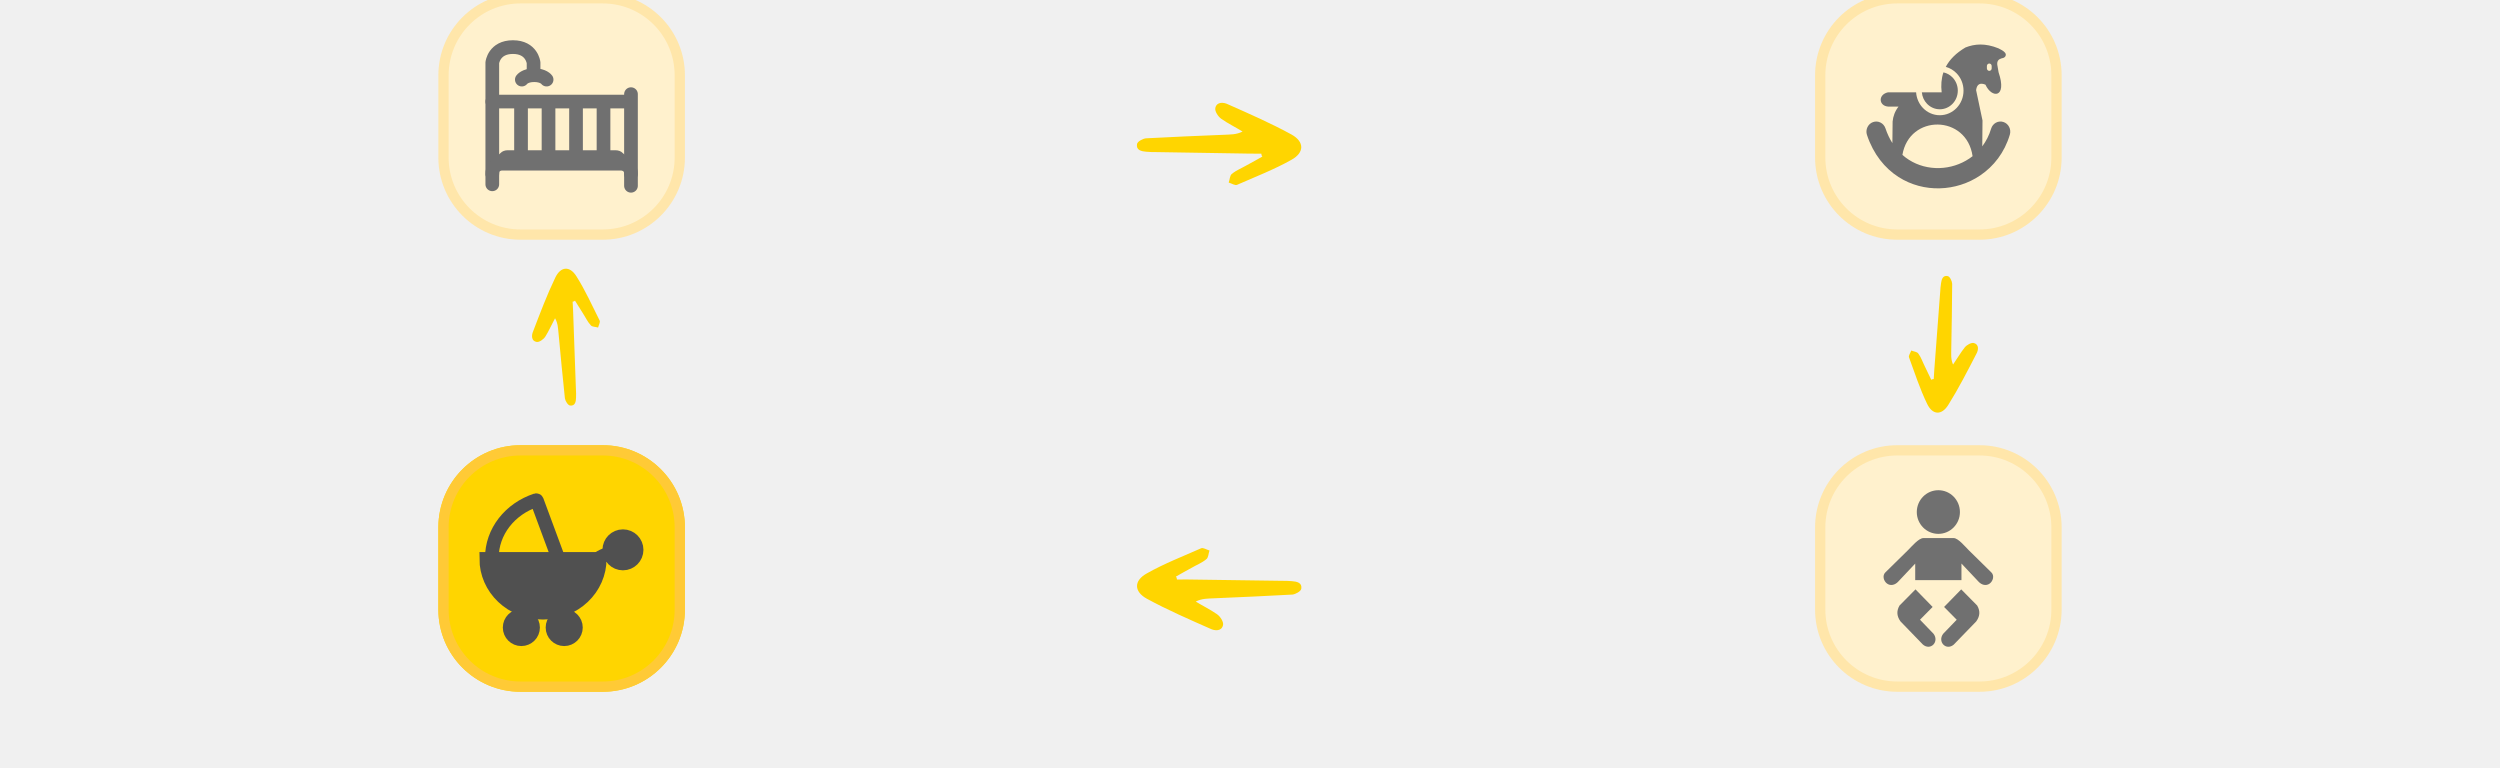
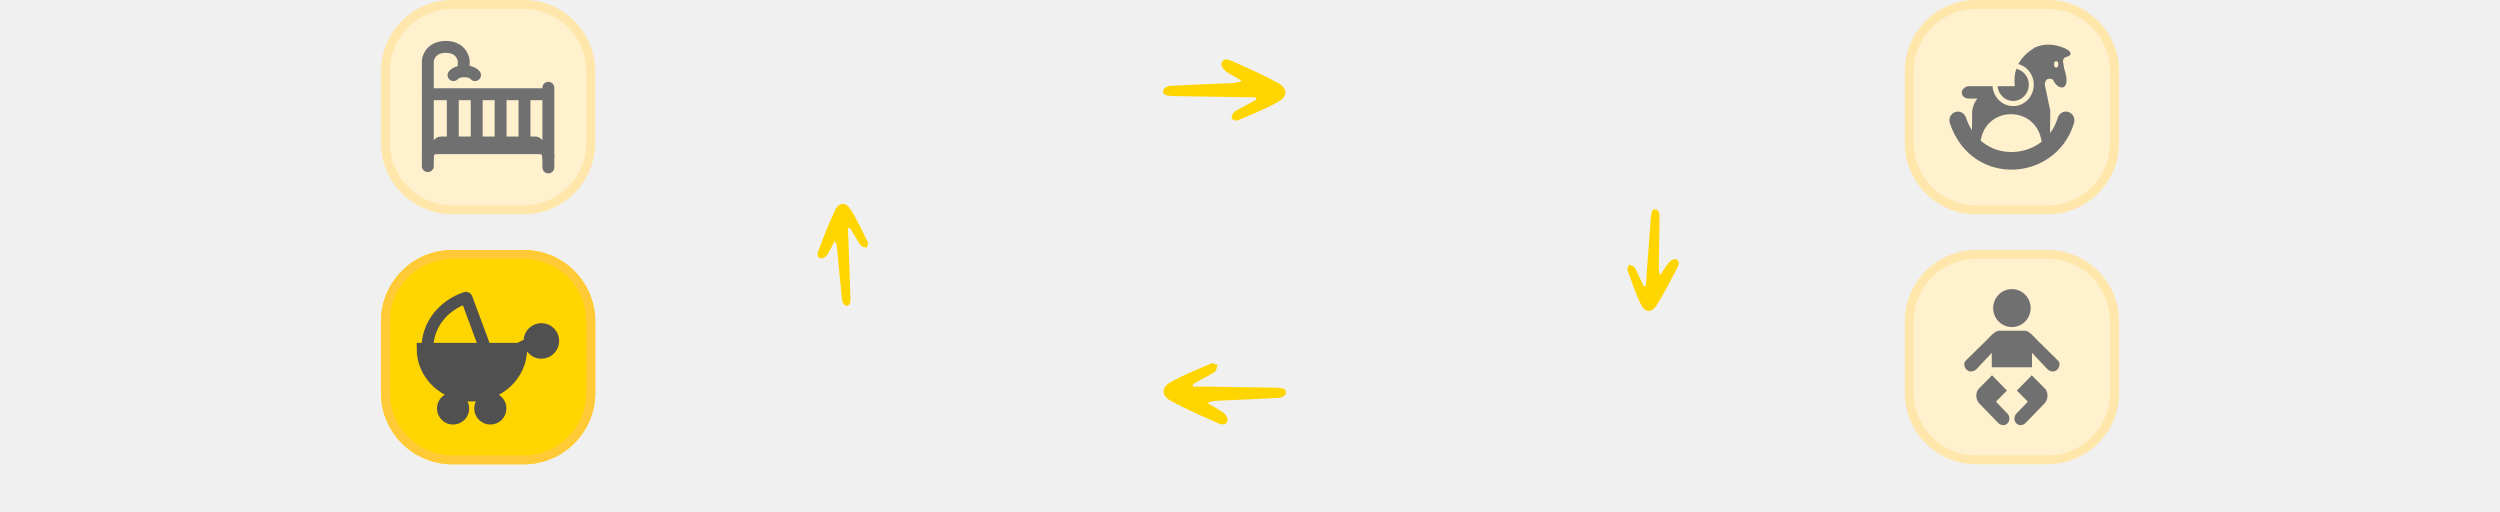
- <svg xmlns="http://www.w3.org/2000/svg" width="365" height="112" viewBox="0 0 365 112" fill="none">
-   <g clip-path="url(#clip0_3643_10466)">
-     <rect x="64.75" y="-0.25" width="34.5" height="34.5" rx="11.25" fill="#FFF1CD" />
-     <rect x="64.75" y="-0.25" width="34.5" height="34.5" rx="11.25" stroke="#FFE6AA" stroke-width="1.5" />
-     <path d="M74.1 22.5H89.897C90.151 22.5 90.381 22.595 90.558 22.75H73.44C73.617 22.595 73.847 22.5 74.1 22.5Z" fill="#707070" stroke="#707070" stroke-width="1.125" />
-     <path d="M71.875 26.909V9.157C71.875 9.157 72.116 6.876 74.888 6.876C77.66 6.876 77.901 9.157 77.901 9.157V10.902" stroke="#707070" stroke-width="2" stroke-linecap="round" />
-     <path d="M71.877 14.831L91.945 14.831" stroke="#707070" stroke-width="2" stroke-linecap="round" />
-     <path d="M71.875 25.399C71.875 23.769 73.442 23.894 73.442 23.894H90.677C90.677 23.894 92.123 23.894 92.123 25.399" stroke="#707070" stroke-width="2" stroke-linecap="round" />
-     <path d="M92.123 27.124L92.123 13.746" stroke="#707070" stroke-width="2" stroke-linecap="round" />
-     <path d="M76.188 11.621C76.188 11.621 76.64 10.975 77.996 10.975C79.352 10.975 79.804 11.621 79.804 11.621" stroke="#707070" stroke-width="2" stroke-linecap="round" />
-     <path d="M76.07 23.508L76.07 15.192" stroke="#707070" stroke-width="2" />
-     <path d="M80.084 23.508L80.084 15.192" stroke="#707070" stroke-width="2" />
-     <path d="M84.1 23.508L84.1 15.192" stroke="#707070" stroke-width="2" />
-     <path d="M88.113 23.508L88.113 15.192" stroke="#707070" stroke-width="2" />
-     <rect x="64" y="65" width="36" height="36" rx="12" fill="#FFD500" />
-     <rect x="64.75" y="65.75" width="34.5" height="34.5" rx="11.25" stroke="#FFC93C" stroke-opacity="0.9" stroke-width="1.5" />
-     <path d="M87.558 81.605C87.558 83.686 86.686 85.682 85.133 87.153C83.58 88.625 81.475 89.452 79.279 89.452C77.083 89.452 74.977 88.625 73.425 87.153C71.872 85.682 71 83.686 71 81.605L87.558 81.605Z" fill="#505050" stroke="#505050" stroke-width="2" />
-     <path d="M71.812 81.422C71.812 79.575 72.442 77.774 73.613 76.266C74.766 74.782 76.388 73.653 78.263 73.03C78.314 73.013 78.369 73.04 78.388 73.09L81.638 81.867" stroke="#505050" stroke-width="2" />
-     <path d="M77.824 91.619C77.824 92.561 77.06 93.325 76.118 93.325C75.176 93.325 74.412 92.561 74.412 91.619C74.412 90.677 75.176 89.913 76.118 89.913C77.06 89.913 77.824 90.677 77.824 91.619Z" fill="#505050" stroke="#505050" stroke-width="2" />
-     <path d="M92.942 80.276C92.942 81.376 92.05 82.267 90.951 82.267C89.852 82.267 88.961 81.376 88.961 80.276C88.961 79.177 89.852 78.286 90.951 78.286C92.05 78.286 92.942 79.177 92.942 80.276Z" fill="#505050" stroke="#505050" stroke-width="2" />
-     <path d="M87.219 81.753C87.284 81.653 87.397 81.457 88.028 81.16C88.366 81.001 88.675 80.923 88.999 80.863" stroke="#505050" stroke-width="2" />
-     <path d="M84.08 91.619C84.08 92.561 83.316 93.325 82.374 93.325C81.432 93.325 80.668 92.561 80.668 91.619C80.668 90.677 81.432 89.913 82.374 89.913C83.316 89.913 84.08 90.677 84.08 91.619Z" fill="#505050" stroke="#505050" stroke-width="2" />
-     <rect x="265.75" y="-0.25" width="34.5" height="34.5" rx="11.25" fill="#FFF1CD" />
-     <rect x="265.75" y="-0.25" width="34.5" height="34.5" rx="11.25" stroke="#FFE6AA" stroke-width="1.5" />
-     <path fill-rule="evenodd" clip-rule="evenodd" d="M291.601 9.436L291.792 10.552C293.088 14.354 290.786 14.393 289.877 12.362C289.118 12.05 288.633 12.255 288.511 13.154L289.446 17.593L289.41 21.368C289.967 20.628 290.412 19.767 290.702 18.789C290.935 18.007 291.734 17.568 292.49 17.808C293.245 18.049 293.669 18.877 293.436 19.659C292.661 22.277 291.078 24.287 289.101 25.619C287.351 26.799 285.29 27.441 283.212 27.496C281.131 27.553 279.026 27.017 277.19 25.844C275.191 24.565 273.525 22.537 272.578 19.703C272.322 18.932 272.718 18.09 273.463 17.825C274.208 17.559 275.022 17.97 275.278 18.741C275.546 19.544 275.888 20.259 276.288 20.889L276.322 17.741C276.394 16.982 276.654 16.25 277.185 15.56H275.652C274.302 15.454 274.152 13.809 275.652 13.478H279.752C279.81 14.371 280.184 15.176 280.758 15.772C281.385 16.422 282.252 16.823 283.209 16.823C284.166 16.823 285.032 16.422 285.659 15.772C286.286 15.123 286.674 14.226 286.674 13.236C286.674 12.245 286.286 11.348 285.659 10.699C285.23 10.255 284.69 9.927 284.085 9.763C284.641 8.701 285.57 7.751 286.956 6.932C288.308 6.395 289.844 6.276 291.77 7.056C292.531 7.41 292.96 7.766 292.828 8.119C292.702 8.463 292.462 8.454 292.199 8.53C291.784 8.65 291.553 8.924 291.601 9.436ZM287.997 22.804C287.131 16.705 278.742 16.645 277.752 22.617C278.051 22.882 278.366 23.117 278.691 23.326C280.037 24.188 281.594 24.579 283.144 24.538C284.697 24.497 286.235 24.016 287.542 23.135C287.698 23.031 287.85 22.921 287.997 22.804ZM280.589 13.476H283.482C283.363 12.447 283.434 11.472 283.74 10.566C284.253 10.676 284.711 10.939 285.068 11.307C285.543 11.799 285.839 12.48 285.839 13.232C285.839 13.984 285.545 14.665 285.068 15.157C284.593 15.649 283.935 15.955 283.209 15.955C282.483 15.955 281.825 15.65 281.35 15.157C280.926 14.72 280.646 14.132 280.589 13.476ZM290.436 9.275C290.627 9.275 290.784 9.437 290.784 9.635V9.986C290.784 10.184 290.627 10.347 290.436 10.347C290.244 10.347 290.087 10.184 290.087 9.986V9.635C290.087 9.436 290.242 9.275 290.436 9.275Z" fill="#707070" />
-     <rect x="265.75" y="65.75" width="34.5" height="34.5" rx="11.25" fill="#FFF1CD" />
-     <rect x="265.75" y="65.75" width="34.5" height="34.5" rx="11.25" stroke="#FFE6AA" stroke-width="1.5" />
-     <path fill-rule="evenodd" clip-rule="evenodd" d="M283 71.571C284.739 71.571 286.149 72.998 286.149 74.758C286.149 76.517 284.739 77.944 283 77.944C281.261 77.944 279.851 76.517 279.851 74.758C279.851 72.998 281.261 71.571 283 71.571ZM279.662 86.049L282.164 88.614L280.32 90.479L281.798 92.014L282.302 92.537C283.164 93.69 281.872 95.059 280.748 94.108L277.469 90.721C276.973 90.025 276.826 89.27 277.333 88.405L279.662 86.049ZM286.337 86.049L283.837 88.615L285.68 90.481L284.202 92.016L283.699 92.538C282.837 93.692 284.129 95.061 285.252 94.11L288.531 90.723C289.028 90.027 289.175 89.272 288.667 88.407L286.337 86.049ZM290.489 85.204C289.976 85.578 289.322 85.405 288.886 84.942L286.373 82.276V84.702H279.62V82.284L277.114 84.942C276.679 85.405 276.022 85.578 275.511 85.204C274.998 84.83 274.8 84.027 275.252 83.582L278.552 80.338C279.089 79.81 280.122 78.56 280.818 78.56H285.239C285.892 78.56 286.903 79.8 287.447 80.338L290.747 83.582C291.201 84.027 291 84.83 290.489 85.204Z" fill="#707070" />
-     <g clip-path="url(#clip1_3643_10466)">
-       <path d="M282.325 55.344C282.351 54.913 282.38 54.44 282.406 54.01C282.678 50.228 282.996 46.405 283.268 42.622C283.294 42.192 283.318 41.805 283.388 41.377C283.465 40.821 283.639 40.14 284.378 40.315C284.684 40.376 284.997 41.042 285.017 41.432C285.001 44.626 284.944 47.774 284.884 50.965C284.884 51.699 284.796 52.427 285.145 53.225C285.725 52.397 286.219 51.52 286.84 50.737C287.127 50.366 287.812 49.976 288.203 50.086C288.984 50.305 288.844 51.16 288.549 51.661C287.251 54.173 285.949 56.728 284.436 59.14C283.46 60.679 282.141 60.599 281.358 58.955C280.297 56.776 279.555 54.443 278.72 52.191C278.604 51.925 278.937 51.513 279.046 51.174C279.39 51.325 279.918 51.356 280.078 51.625C280.487 52.168 280.709 52.872 281.025 53.495C281.337 54.162 281.65 54.828 281.966 55.452C282.059 55.371 282.194 55.336 282.325 55.344Z" fill="#FFD500" />
-     </g>
-     <g clip-path="url(#clip2_3643_10466)">
-       <path d="M83.603 44.044C83.625 44.474 83.65 44.948 83.672 45.378C83.823 49.167 83.932 53.002 84.083 56.791C84.105 57.222 84.125 57.609 84.103 58.042C84.088 58.603 83.991 59.299 83.237 59.208C82.926 59.181 82.541 58.554 82.477 58.169C82.137 54.993 81.844 51.858 81.548 48.68C81.466 47.951 81.472 47.217 81.037 46.463C80.553 47.351 80.16 48.277 79.63 49.124C79.386 49.525 78.748 49.989 78.347 49.924C77.547 49.792 77.59 48.927 77.828 48.397C78.839 45.756 79.847 43.072 81.083 40.506C81.881 38.868 83.201 38.8 84.163 40.347C85.459 42.395 86.456 44.631 87.537 46.776C87.682 47.027 87.397 47.473 87.326 47.822C86.968 47.711 86.44 47.738 86.251 47.489C85.784 46.995 85.485 46.32 85.102 45.736C84.716 45.108 84.331 44.481 83.948 43.897C83.865 43.987 83.735 44.037 83.603 44.044Z" fill="#FFD500" />
-     </g>
-     <g clip-path="url(#clip3_3643_10466)">
-       <path d="M184.152 22.432C183.635 22.432 183.067 22.431 182.549 22.43C177.999 22.373 173.397 22.263 168.846 22.206C168.329 22.206 167.864 22.205 167.347 22.152C166.674 22.098 165.847 21.939 166.003 21.04C166.055 20.67 166.831 20.248 167.297 20.196C171.124 19.988 174.899 19.833 178.725 19.678C179.605 19.626 180.484 19.68 181.415 19.205C180.381 18.569 179.296 18.04 178.314 17.352C177.849 17.034 177.332 16.241 177.436 15.765C177.644 14.813 178.678 14.92 179.298 15.238C182.4 16.615 185.553 17.993 188.551 19.634C190.463 20.694 190.461 22.279 188.547 23.335C186.012 24.76 183.27 25.814 180.632 26.975C180.321 27.133 179.805 26.763 179.391 26.657C179.547 26.234 179.547 25.599 179.858 25.388C180.479 24.86 181.306 24.544 182.031 24.122C182.807 23.7 183.583 23.277 184.307 22.855C184.204 22.749 184.152 22.591 184.152 22.432Z" fill="#FFD500" />
-     </g>
-     <g clip-path="url(#clip4_3643_10466)">
-       <path d="M171.834 84.608C172.351 84.607 172.92 84.607 173.437 84.606C177.988 84.653 182.59 84.753 187.141 84.8C187.658 84.8 188.123 84.799 188.641 84.851C189.313 84.903 190.141 85.061 189.987 85.96C189.935 86.33 189.16 86.754 188.695 86.807C184.868 87.023 181.094 87.187 177.267 87.35C176.388 87.404 175.509 87.352 174.579 87.829C175.614 88.462 176.701 88.99 177.684 89.676C178.15 89.992 178.668 90.785 178.565 91.26C178.359 92.212 177.325 92.108 176.704 91.791C173.6 90.421 170.444 89.05 167.442 87.415C165.528 86.361 165.526 84.775 167.438 83.715C169.97 82.284 172.709 81.224 175.345 80.057C175.655 79.898 176.173 80.268 176.586 80.373C176.432 80.796 176.433 81.43 176.123 81.642C175.503 82.172 174.676 82.49 173.952 82.914C173.177 83.338 172.402 83.761 171.679 84.185C171.782 84.291 171.834 84.45 171.834 84.608Z" fill="#FFD500" />
-     </g>
+ <svg xmlns="http://www.w3.org/2000/svg" width="420" height="86" viewBox="0 0 420 86" fill="none">
+   <rect x="64.75" y="0.75" width="34.5" height="34.5" rx="11.25" fill="#FFF1CD" />
+   <rect x="64.75" y="0.75" width="34.5" height="34.5" rx="11.25" stroke="#FFE6AA" stroke-width="1.5" />
+   <path d="M74.1 23.5H89.897C90.151 23.5 90.381 23.595 90.558 23.75H73.44C73.617 23.595 73.847 23.5 74.1 23.5Z" fill="#707070" stroke="#707070" stroke-width="1.125" />
+   <path d="M71.875 27.909V10.157C71.875 10.157 72.116 7.876 74.888 7.876C77.66 7.876 77.901 10.157 77.901 10.157V11.902" stroke="#707070" stroke-width="2" stroke-linecap="round" />
+   <path d="M71.877 15.831L91.945 15.831" stroke="#707070" stroke-width="2" stroke-linecap="round" />
+   <path d="M71.875 26.399C71.875 24.769 73.442 24.894 73.442 24.894H90.677C90.677 24.894 92.123 24.894 92.123 26.399" stroke="#707070" stroke-width="2" stroke-linecap="round" />
+   <path d="M92.123 28.124L92.123 14.746" stroke="#707070" stroke-width="2" stroke-linecap="round" />
+   <path d="M76.188 12.621C76.188 12.621 76.64 11.975 77.996 11.975C79.352 11.975 79.804 12.621 79.804 12.621" stroke="#707070" stroke-width="2" stroke-linecap="round" />
+   <path d="M76.07 24.508L76.07 16.192" stroke="#707070" stroke-width="2" />
+   <path d="M80.084 24.508L80.084 16.192" stroke="#707070" stroke-width="2" />
+   <path d="M84.1 24.508L84.1 16.192" stroke="#707070" stroke-width="2" />
+   <path d="M88.113 24.508L88.113 16.192" stroke="#707070" stroke-width="2" />
+   <rect x="64" y="42" width="36" height="36" rx="12" fill="#FFD500" />
+   <rect x="64.75" y="42.75" width="34.5" height="34.5" rx="11.25" stroke="#FFC93C" stroke-opacity="0.9" stroke-width="1.5" />
+   <path d="M87.558 58.605C87.558 60.686 86.686 62.682 85.133 64.153C83.58 65.625 81.475 66.452 79.279 66.452C77.083 66.452 74.977 65.625 73.425 64.153C71.872 62.682 71 60.686 71 58.605L87.558 58.605Z" fill="#505050" stroke="#505050" stroke-width="2" />
+   <path d="M71.812 58.422C71.812 56.575 72.442 54.774 73.613 53.266C74.766 51.782 76.388 50.654 78.263 50.03C78.314 50.013 78.369 50.04 78.388 50.09L81.638 58.867" stroke="#505050" stroke-width="2" />
+   <path d="M77.824 68.619C77.824 69.561 77.06 70.325 76.118 70.325C75.176 70.325 74.412 69.561 74.412 68.619C74.412 67.677 75.176 66.913 76.118 66.913C77.06 66.913 77.824 67.677 77.824 68.619Z" fill="#505050" stroke="#505050" stroke-width="2" />
+   <path d="M92.942 57.276C92.942 58.376 92.05 59.267 90.951 59.267C89.852 59.267 88.961 58.376 88.961 57.276C88.961 56.177 89.852 55.286 90.951 55.286C92.05 55.286 92.942 56.177 92.942 57.276Z" fill="#505050" stroke="#505050" stroke-width="2" />
+   <path d="M87.219 58.753C87.284 58.653 87.397 58.457 88.028 58.16C88.366 58.001 88.675 57.923 88.999 57.863" stroke="#505050" stroke-width="2" />
+   <path d="M84.08 68.619C84.08 69.561 83.316 70.325 82.374 70.325C81.432 70.325 80.668 69.561 80.668 68.619C80.668 67.677 81.432 66.913 82.374 66.913C83.316 66.913 84.08 67.677 84.08 68.619Z" fill="#505050" stroke="#505050" stroke-width="2" />
+   <rect x="320.75" y="0.75" width="34.5" height="34.5" rx="11.25" fill="#FFF1CD" />
+   <rect x="320.75" y="0.75" width="34.5" height="34.5" rx="11.25" stroke="#FFE6AA" stroke-width="1.5" />
+   <path fill-rule="evenodd" clip-rule="evenodd" d="M346.601 10.435L346.792 11.552C348.088 15.354 345.786 15.393 344.877 13.362C344.118 13.05 343.633 13.255 343.511 14.154L344.446 18.593L344.41 22.368C344.967 21.628 345.412 20.767 345.702 19.789C345.935 19.007 346.734 18.568 347.49 18.808C348.245 19.049 348.669 19.877 348.436 20.659C347.661 23.277 346.078 25.287 344.101 26.619C342.351 27.799 340.29 28.441 338.212 28.496C336.131 28.553 334.026 28.017 332.19 26.844C330.191 25.565 328.525 23.537 327.578 20.703C327.322 19.932 327.718 19.09 328.463 18.825C329.208 18.559 330.022 18.97 330.278 19.741C330.546 20.544 330.888 21.259 331.288 21.889L331.322 18.741C331.394 17.982 331.654 17.25 332.185 16.56H330.652C329.302 16.454 329.152 14.809 330.652 14.478H334.752C334.81 15.371 335.184 16.176 335.758 16.772C336.385 17.422 337.252 17.823 338.209 17.823C339.166 17.823 340.032 17.422 340.659 16.772C341.286 16.123 341.674 15.226 341.674 14.236C341.674 13.245 341.286 12.348 340.659 11.699C340.23 11.255 339.69 10.927 339.085 10.763C339.641 9.701 340.57 8.751 341.956 7.932C343.308 7.395 344.844 7.276 346.77 8.056C347.531 8.41 347.96 8.766 347.828 9.119C347.702 9.463 347.462 9.454 347.199 9.53C346.784 9.65 346.553 9.924 346.601 10.435ZM342.997 23.804C342.131 17.705 333.742 17.645 332.752 23.617C333.051 23.882 333.366 24.117 333.691 24.326C335.037 25.188 336.594 25.579 338.144 25.538C339.697 25.497 341.235 25.016 342.542 24.135C342.698 24.031 342.85 23.921 342.997 23.804ZM335.589 14.476H338.482C338.363 13.447 338.434 12.472 338.74 11.566C339.253 11.676 339.711 11.939 340.068 12.307C340.543 12.799 340.839 13.48 340.839 14.232C340.839 14.984 340.545 15.665 340.068 16.157C339.593 16.648 338.935 16.955 338.209 16.955C337.483 16.955 336.825 16.65 336.35 16.157C335.926 15.72 335.646 15.132 335.589 14.476ZM345.436 10.275C345.627 10.275 345.784 10.437 345.784 10.636V10.986C345.784 11.184 345.627 11.347 345.436 11.347C345.244 11.347 345.087 11.184 345.087 10.986V10.636C345.087 10.435 345.242 10.275 345.436 10.275Z" fill="#707070" />
+   <rect x="320.75" y="42.75" width="34.5" height="34.5" rx="11.25" fill="#FFF1CD" />
+   <rect x="320.75" y="42.75" width="34.5" height="34.5" rx="11.25" stroke="#FFE6AA" stroke-width="1.5" />
+   <path fill-rule="evenodd" clip-rule="evenodd" d="M338 48.571C339.739 48.571 341.149 49.998 341.149 51.758C341.149 53.517 339.739 54.944 338 54.944C336.261 54.944 334.851 53.517 334.851 51.758C334.851 49.998 336.261 48.571 338 48.571ZM334.662 63.048L337.164 65.614L335.32 67.479L336.798 69.014L337.302 69.537C338.164 70.69 336.872 72.059 335.748 71.108L332.469 67.721C331.973 67.025 331.826 66.27 332.333 65.405L334.662 63.048ZM341.337 63.048L338.837 65.615L340.68 67.481L339.202 69.016L338.699 69.538C337.837 70.692 339.129 72.061 340.252 71.11L343.531 67.723C344.028 67.027 344.175 66.272 343.667 65.407L341.337 63.048ZM345.489 62.204C344.976 62.578 344.322 62.405 343.886 61.942L341.373 59.276V61.702H334.62V59.284L332.114 61.942C331.679 62.405 331.022 62.578 330.511 62.204C329.998 61.83 329.8 61.027 330.252 60.582L333.552 57.338C334.089 56.81 335.122 55.56 335.818 55.56H340.239C340.892 55.56 341.903 56.8 342.447 57.338L345.747 60.582C346.201 61.027 346 61.83 345.489 62.204Z" fill="#707070" />
+   <g clip-path="url(#clip0_3684_779)">
+     <path d="M276.495 48.047C276.518 47.678 276.542 47.273 276.564 46.904C276.797 43.664 277.07 40.388 277.303 37.148C277.325 36.779 277.345 36.447 277.405 36.081C277.472 35.605 277.62 35.022 278.254 35.171C278.516 35.224 278.784 35.794 278.801 36.128C278.788 38.864 278.739 41.562 278.688 44.295C278.687 44.924 278.612 45.548 278.911 46.232C279.408 45.522 279.831 44.771 280.363 44.1C280.609 43.782 281.196 43.448 281.531 43.542C282.2 43.73 282.08 44.463 281.828 44.891C280.715 47.044 279.6 49.233 278.303 51.3C277.468 52.618 276.338 52.55 275.666 51.141C274.758 49.274 274.122 47.275 273.406 45.346C273.307 45.118 273.593 44.765 273.686 44.475C273.98 44.604 274.433 44.631 274.57 44.861C274.92 45.326 275.111 45.929 275.381 46.463C275.649 47.034 275.917 47.605 276.187 48.139C276.267 48.07 276.382 48.04 276.495 48.047Z" fill="#FFD500" />
+   </g>
+   <g clip-path="url(#clip1_3684_779)">
+     <path d="M142.441 38.373C142.46 38.742 142.481 39.148 142.5 39.517C142.629 42.763 142.723 46.048 142.852 49.295C142.871 49.663 142.888 49.995 142.869 50.366C142.856 50.847 142.773 51.443 142.127 51.365C141.861 51.342 141.531 50.804 141.476 50.475C141.185 47.754 140.934 45.068 140.68 42.346C140.61 41.721 140.616 41.092 140.242 40.446C139.828 41.207 139.491 42 139.037 42.726C138.828 43.07 138.281 43.467 137.938 43.411C137.252 43.298 137.29 42.557 137.493 42.103C138.359 39.84 139.223 37.541 140.282 35.342C140.965 33.939 142.096 33.881 142.92 35.207C144.031 36.961 144.885 38.876 145.811 40.714C145.936 40.929 145.691 41.312 145.631 41.61C145.324 41.515 144.871 41.539 144.709 41.325C144.309 40.902 144.053 40.324 143.725 39.823C143.395 39.286 143.065 38.748 142.737 38.247C142.665 38.325 142.554 38.368 142.441 38.373Z" fill="#FFD500" />
+   </g>
+   <g clip-path="url(#clip2_3684_779)">
+     <path d="M210.957 16.343C210.514 16.343 210.027 16.342 209.584 16.342C205.685 16.293 201.742 16.199 197.844 16.15C197.401 16.149 197.002 16.149 196.559 16.103C195.983 16.057 195.274 15.921 195.408 15.151C195.452 14.834 196.117 14.472 196.516 14.427C199.795 14.249 203.029 14.117 206.307 13.984C207.061 13.939 207.814 13.985 208.612 13.578C207.726 13.034 206.796 12.58 205.955 11.991C205.556 11.719 205.114 11.039 205.203 10.631C205.381 9.816 206.267 9.908 206.798 10.18C209.455 11.36 212.157 12.54 214.725 13.947C216.363 14.854 216.362 16.213 214.722 17.117C212.55 18.338 210.201 19.241 207.941 20.235C207.675 20.371 207.232 20.054 206.878 19.963C207.011 19.601 207.011 19.057 207.277 18.876C207.809 18.424 208.519 18.153 209.139 17.791C209.804 17.429 210.469 17.067 211.089 16.706C211.001 16.615 210.957 16.479 210.957 16.343Z" fill="#FFD500" />
+   </g>
+   <g clip-path="url(#clip3_3684_779)">
+     <path d="M200.476 64.948C200.919 64.947 201.406 64.947 201.849 64.946C205.748 64.987 209.691 65.072 213.589 65.113C214.032 65.112 214.431 65.112 214.874 65.156C215.45 65.201 216.159 65.336 216.027 66.106C215.983 66.423 215.319 66.786 214.921 66.832C211.642 67.017 208.409 67.157 205.13 67.297C204.377 67.343 203.624 67.299 202.827 67.708C203.714 68.25 204.645 68.702 205.487 69.29C205.886 69.561 206.33 70.24 206.242 70.647C206.066 71.463 205.18 71.373 204.648 71.102C201.988 69.928 199.284 68.754 196.713 67.353C195.073 66.449 195.071 65.091 196.709 64.183C198.878 62.957 201.225 62.048 203.483 61.049C203.749 60.913 204.192 61.229 204.547 61.319C204.414 61.682 204.415 62.225 204.15 62.407C203.618 62.861 202.91 63.133 202.29 63.496C201.626 63.859 200.962 64.223 200.342 64.586C200.431 64.676 200.475 64.812 200.476 64.948Z" fill="#FFD500" />
  </g>
  <defs>
-     <clipPath id="clip0_3643_10466">
-       <rect width="365" height="112" rx="32" fill="white" />
+     <clipPath id="clip0_3684_779">
+       <rect width="8.567" height="17.135" fill="white" transform="translate(274.008 34.9014) rotate(3.44778)" />
    </clipPath>
-     <clipPath id="clip1_3643_10466">
-       <rect width="10" height="20" fill="white" transform="translate(279.422 40) rotate(3.44778)" />
+     <clipPath id="clip1_3684_779">
+       <rect width="8.567" height="17.135" fill="white" transform="translate(146.377 51.1602) rotate(177.053)" />
    </clipPath>
-     <clipPath id="clip2_3643_10466">
-       <rect width="10" height="20" fill="white" transform="translate(88.1973 58.9688) rotate(177.053)" />
+     <clipPath id="clip2_3684_779">
+       <rect width="10.281" height="20.562" fill="white" transform="translate(195.387 20.2568) rotate(-89.9453)" />
    </clipPath>
-     <clipPath id="clip3_3643_10466">
-       <rect width="12" height="24" fill="white" transform="translate(165.979 27) rotate(-89.9453)" />
-     </clipPath>
-     <clipPath id="clip4_3643_10466">
-       <rect width="12" height="24" fill="white" transform="translate(189.998 80) rotate(89.9281)" />
+     <clipPath id="clip3_3684_779">
+       <rect width="10.281" height="20.562" fill="white" transform="translate(216.037 61) rotate(89.9281)" />
    </clipPath>
  </defs>
</svg>
